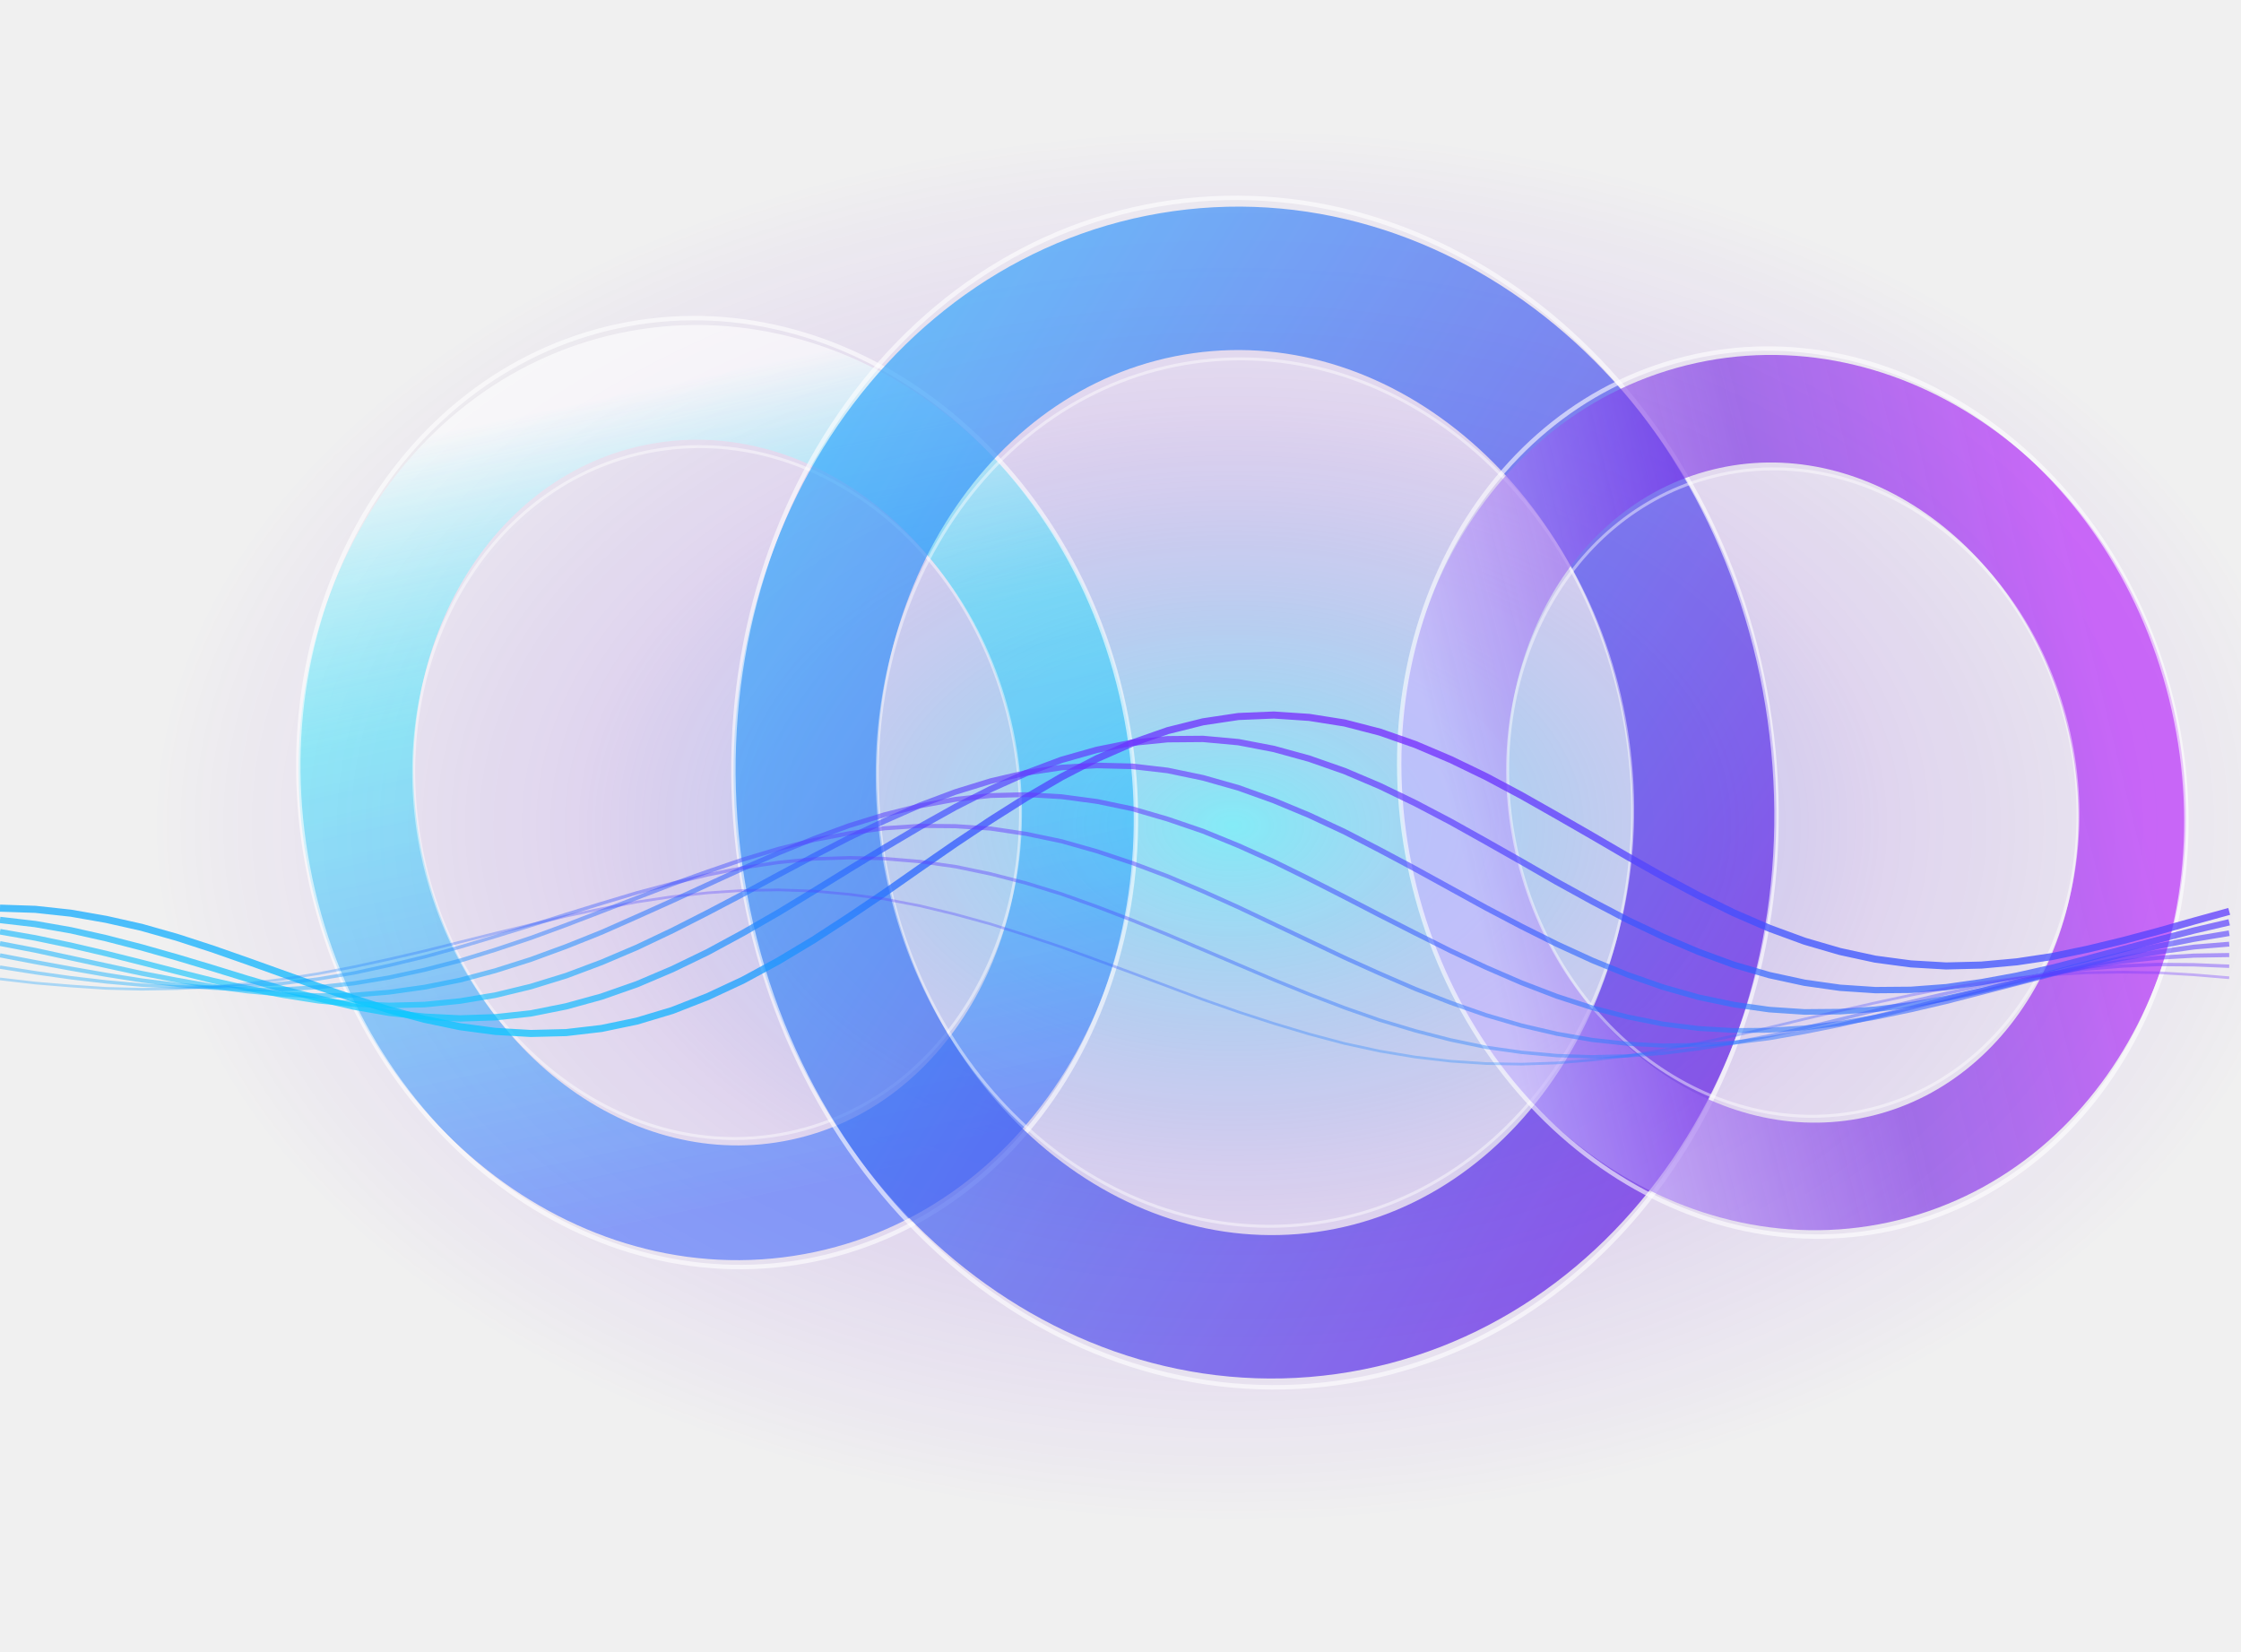
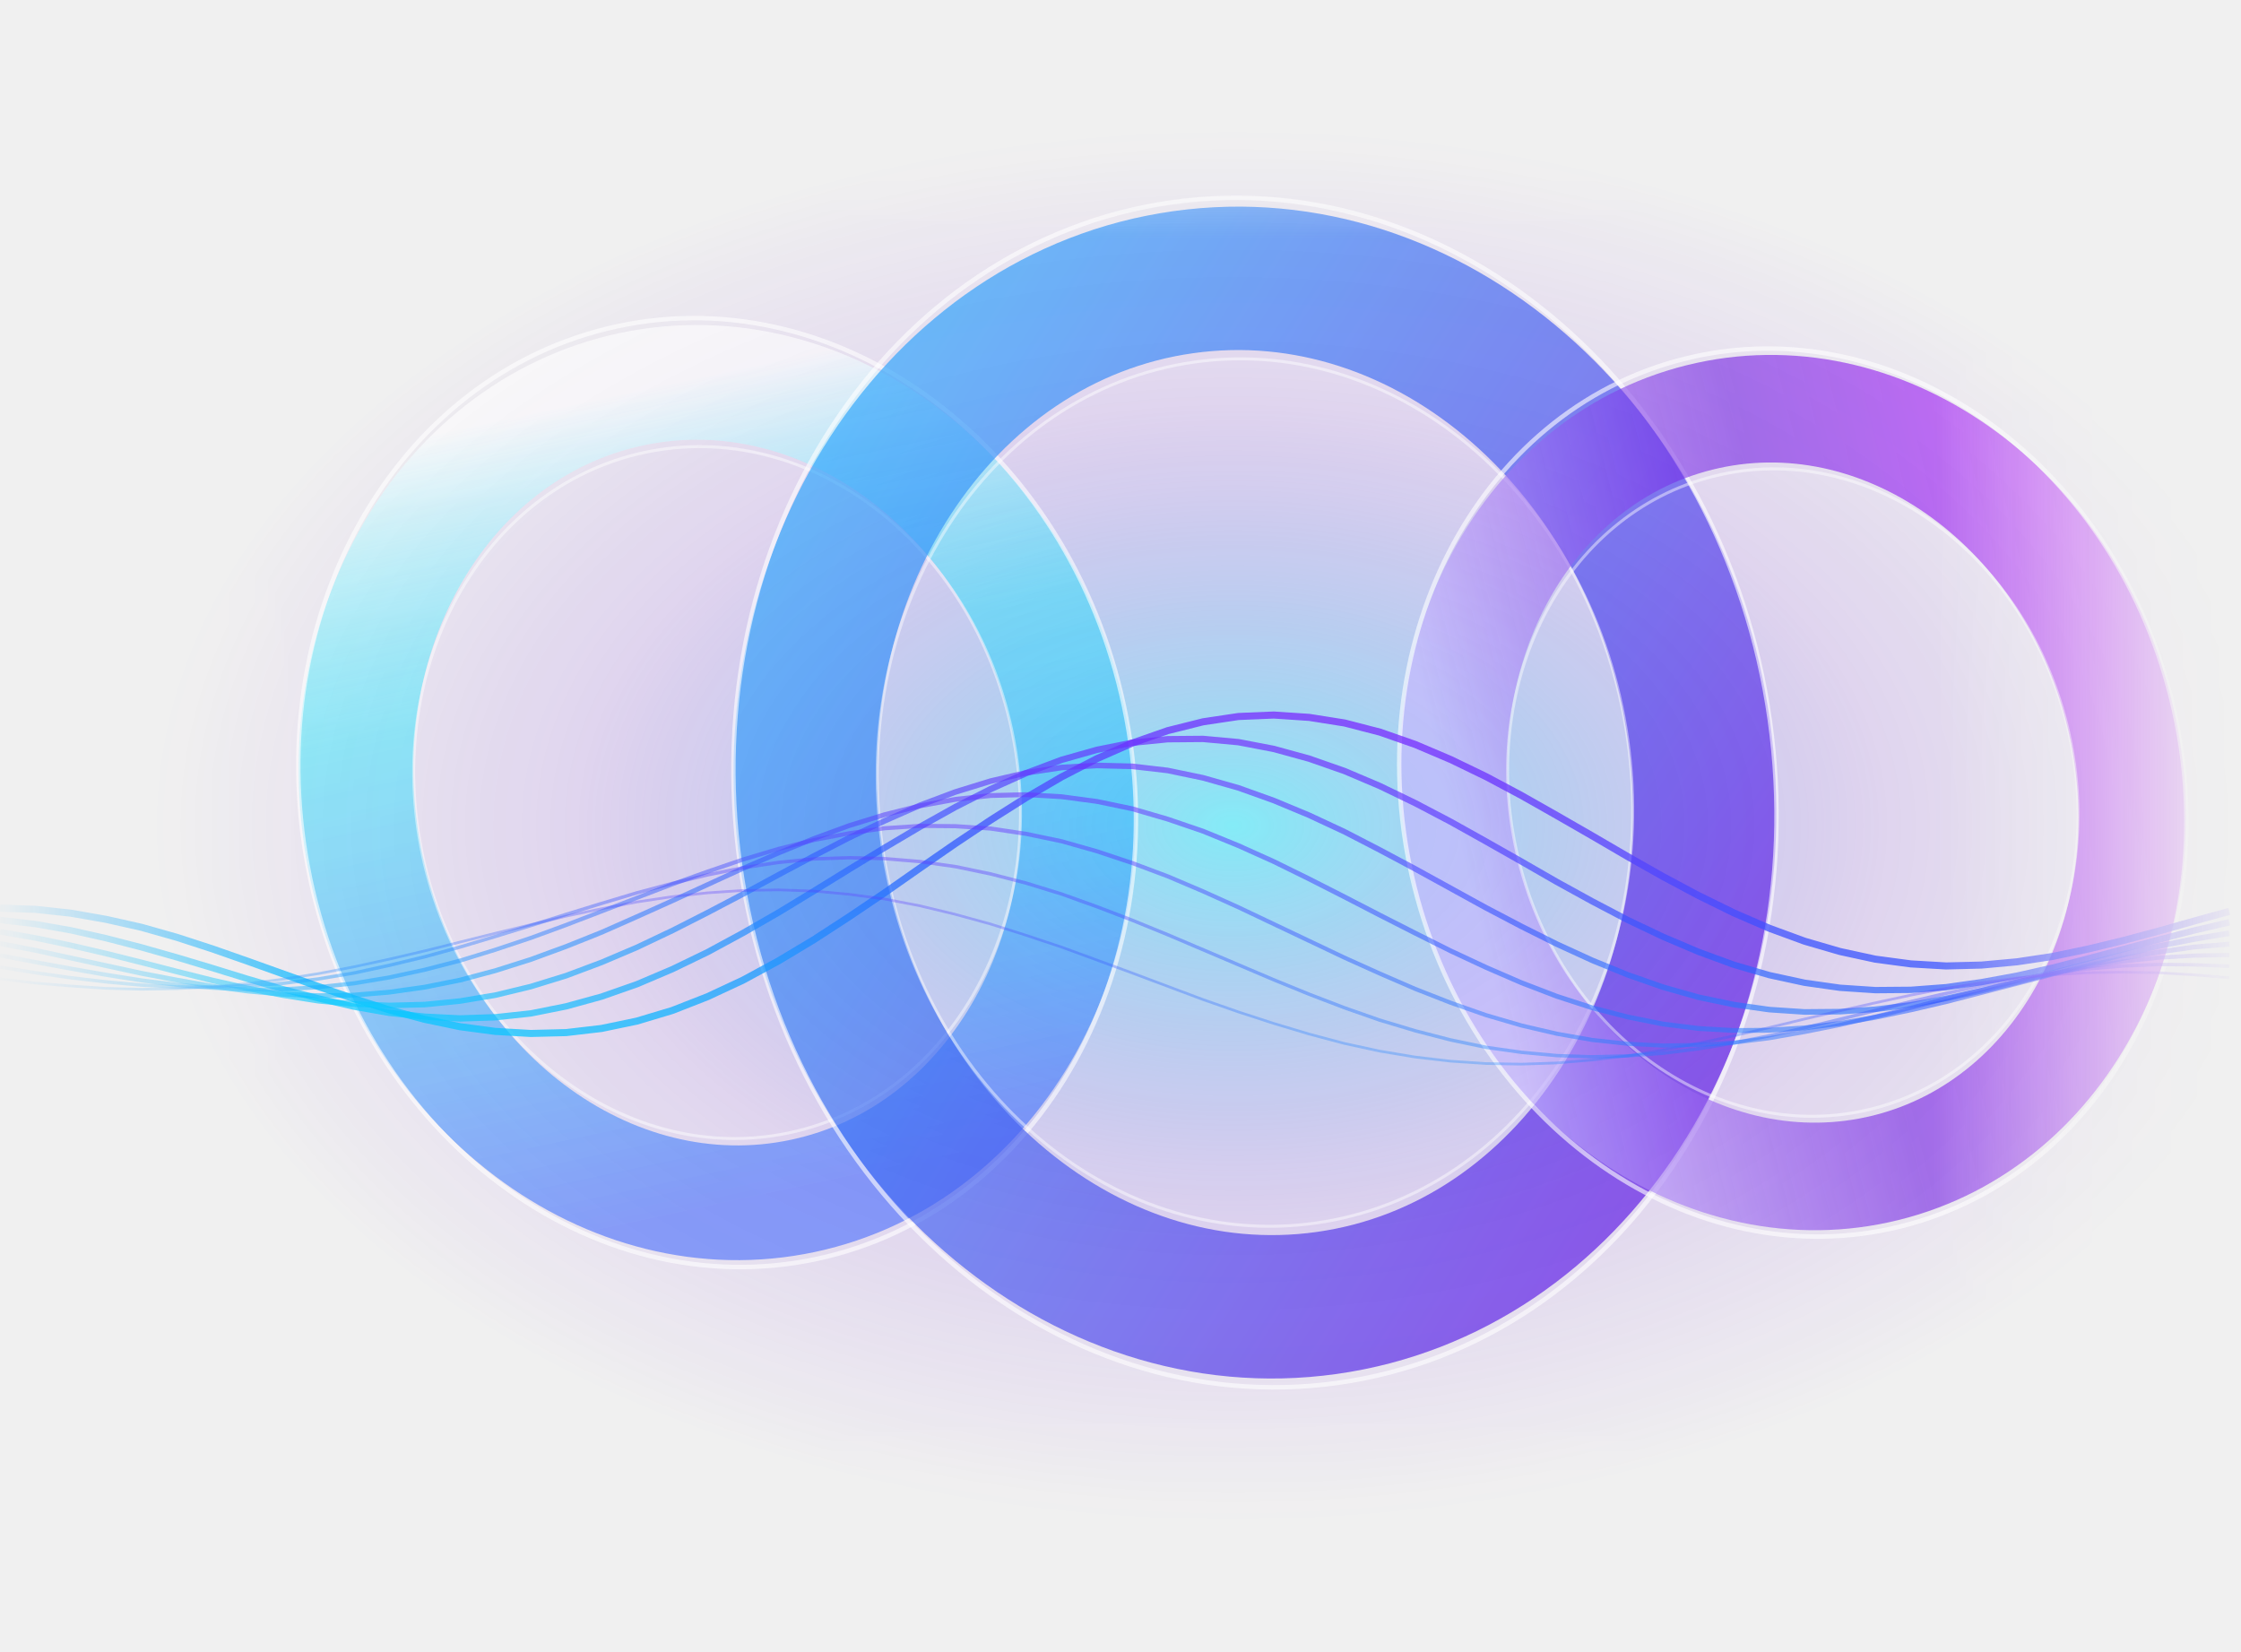
<svg xmlns="http://www.w3.org/2000/svg" viewBox="0 0 760 560" width="760" height="560" role="img" aria-label="Glass rings joined by a flowing waveform">
  <defs>
    <linearGradient id="ag1" x1="0" y1="1" x2="1" y2="0">
      <stop offset="0" stop-color="#00E5FF" />
      <stop offset=".5" stop-color="#2F5BFF" />
      <stop offset="1" stop-color="#AD03FD" />
    </linearGradient>
    <linearGradient id="ag2" x1="0" y1="0" x2="1" y2="1">
      <stop offset="0" stop-color="#29B6FF" stop-opacity=".9" />
      <stop offset="1" stop-color="#6308E2" stop-opacity=".9" />
    </linearGradient>
    <linearGradient id="ag3" x1="0" y1="0" x2="0" y2="1">
      <stop offset="0" stop-color="#fff" stop-opacity=".85" />
      <stop offset=".35" stop-color="#00E5FF" stop-opacity=".55" />
      <stop offset="1" stop-color="#2F5BFF" stop-opacity=".75" />
    </linearGradient>
    <linearGradient id="ag4" x1="0" y1="0" x2="1" y2="0">
      <stop offset="0" stop-color="#C7B6FF" stop-opacity=".9" />
      <stop offset=".55" stop-color="#6308E2" stop-opacity=".75" />
      <stop offset="1" stop-color="#AD03FD" stop-opacity=".8" />
    </linearGradient>
    <linearGradient id="ag5" x1="0" y1="0" x2="1" y2="1">
      <stop offset="0" stop-color="#fff" stop-opacity=".9" />
      <stop offset="1" stop-color="#fff" stop-opacity="0" />
    </linearGradient>
    <radialGradient id="aglow" cx=".5" cy=".5" r=".5">
      <stop offset="0" stop-color="#00E5FF" stop-opacity=".45" />
      <stop offset=".6" stop-color="#6308E2" stop-opacity=".12" />
      <stop offset="1" stop-color="#6308E2" stop-opacity="0" />
    </radialGradient>
    <filter id="asoft" x="-20%" y="-20%" width="140%" height="140%">
      <feGaussianBlur stdDeviation="14" />
    </filter>
  </defs>
-   <ellipse cx="418" cy="280.0" rx="364.8" ry="235.2" fill="url(#aglow)" />
-   <ellipse cx="243.2" cy="268.8" rx="121.6" ry="139.84" fill="none" stroke="url(#ag3)" stroke-width="38.912" opacity="0.7" transform="rotate(-12 243.2 268.8)" />
-   <ellipse cx="243.2" cy="268.8" rx="141.056" ry="161.728" fill="none" stroke="#fff" stroke-width="1.5" opacity=".6" transform="rotate(-12 243.2 268.8)" />
-   <ellipse cx="243.2" cy="268.8" rx="102.144" ry="117.952" fill="none" stroke="#fff" stroke-width="1" opacity=".45" transform="rotate(-12 243.2 268.8)" />
-   <ellipse cx="425.6" cy="268.8" rx="152.0" ry="174.8" fill="none" stroke="url(#ag2)" stroke-width="48.64" opacity="0.75" transform="rotate(-8 425.6 268.8)" />
-   <ellipse cx="425.6" cy="268.8" rx="176.32" ry="202.16" fill="none" stroke="#fff" stroke-width="1.5" opacity=".6" transform="rotate(-8 425.6 268.8)" />
-   <ellipse cx="425.6" cy="268.8" rx="127.68" ry="147.44" fill="none" stroke="#fff" stroke-width="1" opacity=".45" transform="rotate(-8 425.6 268.8)" />
-   <ellipse cx="608.0" cy="268.8" rx="114.0" ry="131.1" fill="none" stroke="url(#ag4)" stroke-width="36.48" opacity="0.7" transform="rotate(-14 608.0 268.8)" />
-   <ellipse cx="608.0" cy="268.8" rx="132.24" ry="151.62" fill="none" stroke="#fff" stroke-width="1.5" opacity=".6" transform="rotate(-14 608.0 268.8)" />
-   <ellipse cx="608.0" cy="268.8" rx="95.76" ry="110.58" fill="none" stroke="#fff" stroke-width="1" opacity=".45" transform="rotate(-14 608.0 268.8)" />
-   <path d="M0.0,308.0 L12.0,308.4 L24.0,309.7 L36.0,311.8 L48.0,314.5 L60.0,317.9 L72.0,321.8 L84.0,326.0 L96.0,330.3 L108.0,334.6 L120.0,338.7 L132.0,342.5 L144.0,345.7 L156.0,348.2 L168.0,349.8 L180.0,350.5 L192.0,350.2 L204.0,348.8 L216.0,346.3 L228.0,342.7 L240.0,338.0 L252.0,332.4 L264.0,325.9 L276.0,318.7 L288.0,310.9 L300.0,302.8 L312.0,294.4 L324.0,286.1 L336.0,278.1 L348.0,270.5 L360.0,263.5 L372.0,257.3 L384.0,252.0 L396.0,247.8 L408.0,244.8 L420.0,243.0 L432.0,242.5 L444.0,243.3 L456.0,245.2 L468.0,248.3 L480.0,252.5 L492.0,257.6 L504.0,263.4 L516.0,269.8 L528.0,276.6 L540.0,283.5 L552.0,290.5 L564.0,297.3 L576.0,303.7 L588.0,309.6 L600.0,314.8 L612.0,319.2 L624.0,322.7 L636.0,325.3 L648.0,326.9 L660.0,327.6 L672.0,327.3 L684.0,326.2 L696.0,324.4 L708.0,321.9 L720.0,319.0 L732.0,315.8 L744.0,312.4 L756.0,309.1" fill="none" stroke="url(#ag1)" stroke-width="2.40" opacity="0.75" />
-   <path d="M0.0,312.0 L12.0,313.4 L24.0,315.5 L36.0,318.2 L48.0,321.3 L60.0,324.7 L72.0,328.3 L84.0,332.0 L96.0,335.5 L108.0,338.6 L120.0,341.4 L132.0,343.5 L144.0,344.8 L156.0,345.4 L168.0,345.0 L180.0,343.7 L192.0,341.3 L204.0,338.0 L216.0,333.8 L228.0,328.7 L240.0,322.9 L252.0,316.4 L264.0,309.5 L276.0,302.2 L288.0,294.8 L300.0,287.5 L312.0,280.4 L324.0,273.7 L336.0,267.6 L348.0,262.2 L360.0,257.7 L372.0,254.3 L384.0,251.9 L396.0,250.7 L408.0,250.6 L420.0,251.7 L432.0,254.0 L444.0,257.3 L456.0,261.5 L468.0,266.6 L480.0,272.4 L492.0,278.7 L504.0,285.4 L516.0,292.2 L528.0,299.1 L540.0,305.7 L552.0,312.0 L564.0,317.7 L576.0,322.8 L588.0,327.2 L600.0,330.7 L612.0,333.3 L624.0,335.0 L636.0,335.8 L648.0,335.7 L660.0,334.8 L672.0,333.1 L684.0,330.9 L696.0,328.2 L708.0,325.1 L720.0,321.9 L732.0,318.7 L744.0,315.6 L756.0,312.8" fill="none" stroke="url(#ag1)" stroke-width="2.15" opacity="0.68" />
-   <path d="M0.0,316.0 L12.0,318.1 L24.0,320.6 L36.0,323.4 L48.0,326.4 L60.0,329.5 L72.0,332.5 L84.0,335.2 L96.0,337.5 L108.0,339.4 L120.0,340.5 L132.0,341.0 L144.0,340.7 L156.0,339.5 L168.0,337.5 L180.0,334.6 L192.0,330.9 L204.0,326.4 L216.0,321.3 L228.0,315.6 L240.0,309.5 L252.0,303.2 L264.0,296.7 L276.0,290.3 L288.0,284.1 L300.0,278.4 L312.0,273.1 L324.0,268.6 L336.0,264.9 L348.0,262.1 L360.0,260.3 L372.0,259.6 L384.0,259.9 L396.0,261.3 L408.0,263.8 L420.0,267.2 L432.0,271.5 L444.0,276.5 L456.0,282.1 L468.0,288.3 L480.0,294.7 L492.0,301.3 L504.0,307.9 L516.0,314.2 L528.0,320.2 L540.0,325.7 L552.0,330.6 L564.0,334.8 L576.0,338.2 L588.0,340.7 L600.0,342.4 L612.0,343.2 L624.0,343.1 L636.0,342.3 L648.0,340.8 L660.0,338.6 L672.0,336.0 L684.0,333.1 L696.0,330.0 L708.0,326.8 L720.0,323.7 L732.0,320.9 L744.0,318.5 L756.0,316.5" fill="none" stroke="url(#ag1)" stroke-width="1.90" opacity="0.61" />
-   <path d="M0.0,320.0 L12.0,322.3 L24.0,324.9 L36.0,327.5 L48.0,330.1 L60.0,332.4 L72.0,334.5 L84.0,336.1 L96.0,337.2 L108.0,337.7 L120.0,337.5 L132.0,336.5 L144.0,334.8 L156.0,332.4 L168.0,329.2 L180.0,325.4 L192.0,321.0 L204.0,316.2 L216.0,310.9 L228.0,305.5 L240.0,300.0 L252.0,294.5 L264.0,289.3 L276.0,284.4 L288.0,280.0 L300.0,276.3 L312.0,273.3 L324.0,271.1 L336.0,269.8 L348.0,269.5 L360.0,270.2 L372.0,271.8 L384.0,274.3 L396.0,277.8 L408.0,281.9 L420.0,286.8 L432.0,292.2 L444.0,298.1 L456.0,304.2 L468.0,310.4 L480.0,316.5 L492.0,322.5 L504.0,328.1 L516.0,333.3 L528.0,337.9 L540.0,341.8 L552.0,344.9 L564.0,347.3 L576.0,348.8 L588.0,349.5 L600.0,349.4 L612.0,348.6 L624.0,347.1 L636.0,345.0 L648.0,342.5 L660.0,339.7 L672.0,336.6 L684.0,333.5 L696.0,330.4 L708.0,327.5 L720.0,325.0 L732.0,322.9 L744.0,321.2 L756.0,320.2" fill="none" stroke="url(#ag1)" stroke-width="1.65" opacity="0.54" />
-   <path d="M0.0,324.0 L12.0,326.3 L24.0,328.5 L36.0,330.6 L48.0,332.5 L60.0,334.0 L72.0,335.0 L84.0,335.6 L96.0,335.5 L108.0,334.8 L120.0,333.5 L132.0,331.5 L144.0,328.9 L156.0,325.8 L168.0,322.1 L180.0,318.1 L192.0,313.7 L204.0,309.1 L216.0,304.5 L228.0,299.9 L240.0,295.6 L252.0,291.5 L264.0,287.9 L276.0,284.9 L288.0,282.6 L300.0,280.9 L312.0,280.1 L324.0,280.2 L336.0,281.0 L348.0,282.8 L360.0,285.3 L372.0,288.7 L384.0,292.7 L396.0,297.2 L408.0,302.3 L420.0,307.7 L432.0,313.4 L444.0,319.1 L456.0,324.8 L468.0,330.2 L480.0,335.4 L492.0,340.1 L504.0,344.3 L516.0,347.8 L528.0,350.6 L540.0,352.7 L552.0,354.0 L564.0,354.6 L576.0,354.4 L588.0,353.6 L600.0,352.1 L612.0,350.0 L624.0,347.6 L636.0,344.8 L648.0,341.8 L660.0,338.7 L672.0,335.7 L684.0,332.8 L696.0,330.2 L708.0,327.9 L720.0,326.1 L732.0,324.8 L744.0,324.1 L756.0,323.9" fill="none" stroke="url(#ag1)" stroke-width="1.40" opacity="0.47" />
-   <path d="M0.0,328.0 L12.0,329.9 L24.0,331.6 L36.0,333.0 L48.0,334.1 L60.0,334.7 L72.0,334.8 L84.0,334.4 L96.0,333.5 L108.0,332.0 L120.0,330.0 L132.0,327.4 L144.0,324.5 L156.0,321.2 L168.0,317.6 L180.0,313.9 L192.0,310.1 L204.0,306.4 L216.0,302.8 L228.0,299.6 L240.0,296.7 L252.0,294.3 L264.0,292.5 L276.0,291.3 L288.0,290.9 L300.0,291.2 L312.0,292.2 L324.0,293.9 L336.0,296.4 L348.0,299.5 L360.0,303.2 L372.0,307.5 L384.0,312.1 L396.0,317.0 L408.0,322.1 L420.0,327.2 L432.0,332.3 L444.0,337.2 L456.0,341.8 L468.0,346.0 L480.0,349.6 L492.0,352.7 L504.0,355.2 L516.0,356.9 L528.0,358.0 L540.0,358.4 L552.0,358.1 L564.0,357.2 L576.0,355.7 L588.0,353.7 L600.0,351.3 L612.0,348.6 L624.0,345.7 L636.0,342.7 L648.0,339.7 L660.0,336.9 L672.0,334.3 L684.0,332.0 L696.0,330.0 L708.0,328.6 L720.0,327.6 L732.0,327.1 L744.0,327.2 L756.0,327.7" fill="none" stroke="url(#ag1)" stroke-width="1.15" opacity="0.40" />
-   <path d="M0.0,332.0 L12.0,333.4 L24.0,334.4 L36.0,335.2 L48.0,335.5 L60.0,335.3 L72.0,334.7 L84.0,333.6 L96.0,332.1 L108.0,330.2 L120.0,327.9 L132.0,325.3 L144.0,322.5 L156.0,319.5 L168.0,316.5 L180.0,313.6 L192.0,310.7 L204.0,308.2 L216.0,305.9 L228.0,304.1 L240.0,302.8 L252.0,302.0 L264.0,301.8 L276.0,302.2 L288.0,303.3 L300.0,304.9 L312.0,307.2 L324.0,310.1 L336.0,313.4 L348.0,317.2 L360.0,321.2 L372.0,325.6 L384.0,330.0 L396.0,334.5 L408.0,339.0 L420.0,343.2 L432.0,347.1 L444.0,350.7 L456.0,353.9 L468.0,356.5 L480.0,358.5 L492.0,359.9 L504.0,360.7 L516.0,360.9 L528.0,360.5 L540.0,359.5 L552.0,358.1 L564.0,356.1 L576.0,353.8 L588.0,351.3 L600.0,348.5 L612.0,345.6 L624.0,342.8 L636.0,340.1 L648.0,337.5 L660.0,335.2 L672.0,333.3 L684.0,331.7 L696.0,330.6 L708.0,329.9 L720.0,329.7 L732.0,329.9 L744.0,330.6 L756.0,331.6" fill="none" stroke="url(#ag1)" stroke-width="0.90" opacity="0.33" />
+   <defs>
+     <linearGradient id="afh" x1="0" y1="0" x2="1" y2="0">
+       <stop offset="0" stop-color="#000" />
+       <stop offset="0.14" stop-color="#fff" />
+       <stop offset="0.86" stop-color="#fff" />
+       <stop offset="1" stop-color="#000" />
+     </linearGradient>
+     <linearGradient id="afv" x1="0" y1="0" x2="0" y2="1">
+       <stop offset="0" stop-color="#000" />
+       <stop offset="0.14" stop-color="#fff" />
+       <stop offset="0.86" stop-color="#fff" />
+       <stop offset="1" stop-color="#000" />
+     </linearGradient>
+     <mask id="amh" maskUnits="userSpaceOnUse" x="0" y="0" width="760" height="560">
+       <rect width="760" height="560" fill="url(#afh)" />
+     </mask>
+     <mask id="amv" maskUnits="userSpaceOnUse" x="0" y="0" width="760" height="560">
+       <rect width="760" height="560" fill="url(#afv)" />
+     </mask>
+   </defs>
+   <g mask="url(#amh)">
+     <g mask="url(#amv)">
+       <ellipse cx="418" cy="280.0" rx="364.8" ry="235.2" fill="url(#aglow)" />
+       <ellipse cx="243.2" cy="268.8" rx="121.6" ry="139.84" fill="none" stroke="url(#ag3)" stroke-width="38.912" opacity="0.7" transform="rotate(-12 243.2 268.8)" />
+       <ellipse cx="243.2" cy="268.8" rx="141.056" ry="161.728" fill="none" stroke="#fff" stroke-width="1.5" opacity=".6" transform="rotate(-12 243.2 268.8)" />
+       <ellipse cx="243.2" cy="268.8" rx="102.144" ry="117.952" fill="none" stroke="#fff" stroke-width="1" opacity=".45" transform="rotate(-12 243.2 268.8)" />
+       <ellipse cx="425.6" cy="268.8" rx="152.0" ry="174.8" fill="none" stroke="url(#ag2)" stroke-width="48.64" opacity="0.75" transform="rotate(-8 425.6 268.8)" />
+       <ellipse cx="425.6" cy="268.8" rx="176.32" ry="202.16" fill="none" stroke="#fff" stroke-width="1.5" opacity=".6" transform="rotate(-8 425.6 268.8)" />
+       <ellipse cx="425.6" cy="268.8" rx="127.68" ry="147.44" fill="none" stroke="#fff" stroke-width="1" opacity=".45" transform="rotate(-8 425.6 268.8)" />
+       <ellipse cx="608.0" cy="268.8" rx="114.0" ry="131.1" fill="none" stroke="url(#ag4)" stroke-width="36.48" opacity="0.7" transform="rotate(-14 608.0 268.8)" />
+       <ellipse cx="608.0" cy="268.8" rx="132.24" ry="151.62" fill="none" stroke="#fff" stroke-width="1.5" opacity=".6" transform="rotate(-14 608.0 268.8)" />
+       <ellipse cx="608.0" cy="268.8" rx="95.76" ry="110.58" fill="none" stroke="#fff" stroke-width="1" opacity=".45" transform="rotate(-14 608.0 268.8)" />
+       <path d="M0.0,308.0 L12.0,308.4 L24.0,309.7 L36.0,311.8 L48.0,314.5 L60.0,317.9 L72.0,321.8 L84.0,326.0 L96.0,330.3 L108.0,334.6 L120.0,338.7 L132.0,342.5 L144.0,345.7 L156.0,348.2 L168.0,349.8 L180.0,350.5 L192.0,350.2 L204.0,348.8 L216.0,346.3 L228.0,342.7 L240.0,338.0 L252.0,332.4 L264.0,325.9 L276.0,318.7 L288.0,310.9 L300.0,302.8 L312.0,294.4 L324.0,286.1 L336.0,278.1 L348.0,270.5 L360.0,263.5 L372.0,257.3 L384.0,252.0 L396.0,247.8 L408.0,244.8 L420.0,243.0 L432.0,242.5 L444.0,243.3 L456.0,245.2 L468.0,248.3 L480.0,252.5 L492.0,257.6 L504.0,263.4 L516.0,269.8 L528.0,276.6 L540.0,283.5 L552.0,290.5 L564.0,297.3 L576.0,303.7 L588.0,309.6 L600.0,314.8 L612.0,319.2 L624.0,322.7 L636.0,325.3 L648.0,326.9 L660.0,327.6 L672.0,327.3 L684.0,326.2 L696.0,324.4 L708.0,321.9 L720.0,319.0 L732.0,315.8 L744.0,312.4 L756.0,309.1" fill="none" stroke="url(#ag1)" stroke-width="2.40" opacity="0.75" />
+       <path d="M0.0,312.0 L12.0,313.4 L24.0,315.5 L36.0,318.2 L48.0,321.3 L60.0,324.7 L72.0,328.3 L84.0,332.0 L96.0,335.5 L108.0,338.6 L120.0,341.4 L132.0,343.5 L144.0,344.8 L156.0,345.4 L168.0,345.0 L180.0,343.7 L192.0,341.3 L204.0,338.0 L216.0,333.8 L228.0,328.7 L240.0,322.9 L252.0,316.4 L264.0,309.5 L276.0,302.2 L288.0,294.8 L300.0,287.5 L312.0,280.4 L324.0,273.7 L336.0,267.6 L348.0,262.2 L360.0,257.7 L372.0,254.3 L384.0,251.9 L396.0,250.7 L408.0,250.6 L420.0,251.7 L432.0,254.0 L444.0,257.3 L456.0,261.5 L468.0,266.6 L480.0,272.4 L492.0,278.7 L504.0,285.4 L516.0,292.2 L528.0,299.1 L540.0,305.7 L552.0,312.0 L564.0,317.7 L576.0,322.8 L588.0,327.2 L600.0,330.7 L612.0,333.3 L624.0,335.0 L636.0,335.8 L648.0,335.7 L660.0,334.8 L672.0,333.1 L684.0,330.9 L696.0,328.2 L708.0,325.1 L720.0,321.9 L732.0,318.7 L744.0,315.6 L756.0,312.8" fill="none" stroke="url(#ag1)" stroke-width="2.15" opacity="0.68" />
+       <path d="M0.0,316.0 L12.0,318.1 L24.0,320.6 L36.0,323.4 L48.0,326.4 L60.0,329.5 L72.0,332.5 L84.0,335.2 L96.0,337.5 L108.0,339.4 L120.0,340.5 L132.0,341.0 L144.0,340.7 L156.0,339.5 L168.0,337.5 L180.0,334.6 L192.0,330.9 L204.0,326.4 L216.0,321.3 L228.0,315.6 L240.0,309.5 L252.0,303.2 L264.0,296.7 L276.0,290.3 L288.0,284.1 L300.0,278.4 L312.0,273.1 L324.0,268.6 L336.0,264.9 L348.0,262.1 L360.0,260.3 L372.0,259.6 L384.0,259.9 L396.0,261.3 L408.0,263.8 L420.0,267.2 L432.0,271.5 L444.0,276.5 L456.0,282.1 L468.0,288.3 L480.0,294.7 L492.0,301.3 L504.0,307.9 L516.0,314.2 L528.0,320.2 L540.0,325.7 L552.0,330.6 L564.0,334.8 L576.0,338.2 L588.0,340.7 L600.0,342.4 L612.0,343.2 L624.0,343.1 L636.0,342.3 L648.0,340.8 L660.0,338.6 L672.0,336.0 L684.0,333.1 L696.0,330.0 L708.0,326.8 L720.0,323.7 L732.0,320.9 L744.0,318.5 L756.0,316.5" fill="none" stroke="url(#ag1)" stroke-width="1.90" opacity="0.61" />
+       <path d="M0.0,320.0 L12.0,322.3 L24.0,324.9 L36.0,327.5 L48.0,330.1 L60.0,332.4 L72.0,334.5 L84.0,336.1 L96.0,337.2 L108.0,337.7 L120.0,337.5 L132.0,336.5 L144.0,334.8 L156.0,332.4 L168.0,329.2 L180.0,325.4 L192.0,321.0 L204.0,316.2 L216.0,310.9 L228.0,305.5 L240.0,300.0 L252.0,294.5 L264.0,289.3 L276.0,284.4 L288.0,280.0 L300.0,276.3 L312.0,273.3 L324.0,271.1 L336.0,269.8 L348.0,269.5 L360.0,270.2 L372.0,271.8 L384.0,274.3 L396.0,277.8 L408.0,281.9 L420.0,286.8 L432.0,292.2 L444.0,298.1 L456.0,304.2 L468.0,310.4 L480.0,316.5 L492.0,322.5 L504.0,328.1 L516.0,333.3 L528.0,337.9 L540.0,341.8 L552.0,344.9 L564.0,347.3 L576.0,348.8 L588.0,349.5 L600.0,349.4 L612.0,348.6 L624.0,347.1 L636.0,345.0 L648.0,342.5 L660.0,339.7 L672.0,336.6 L684.0,333.5 L696.0,330.4 L708.0,327.5 L720.0,325.0 L732.0,322.9 L744.0,321.2 L756.0,320.2" fill="none" stroke="url(#ag1)" stroke-width="1.65" opacity="0.54" />
+       <path d="M0.0,324.0 L12.0,326.3 L24.0,328.5 L36.0,330.6 L48.0,332.5 L60.0,334.0 L72.0,335.0 L84.0,335.6 L96.0,335.5 L108.0,334.8 L120.0,333.5 L132.0,331.5 L144.0,328.9 L156.0,325.8 L168.0,322.1 L180.0,318.1 L192.0,313.7 L204.0,309.1 L216.0,304.5 L228.0,299.9 L240.0,295.6 L252.0,291.5 L264.0,287.9 L276.0,284.9 L288.0,282.6 L300.0,280.9 L312.0,280.1 L324.0,280.2 L336.0,281.0 L348.0,282.8 L360.0,285.3 L372.0,288.7 L384.0,292.7 L396.0,297.2 L408.0,302.3 L420.0,307.7 L432.0,313.4 L444.0,319.1 L456.0,324.8 L468.0,330.2 L480.0,335.4 L492.0,340.1 L504.0,344.3 L516.0,347.8 L528.0,350.6 L540.0,352.7 L552.0,354.0 L564.0,354.6 L576.0,354.4 L588.0,353.6 L600.0,352.1 L612.0,350.0 L624.0,347.6 L636.0,344.8 L648.0,341.8 L660.0,338.7 L672.0,335.7 L684.0,332.8 L696.0,330.2 L708.0,327.9 L720.0,326.1 L732.0,324.8 L744.0,324.1 L756.0,323.9" fill="none" stroke="url(#ag1)" stroke-width="1.40" opacity="0.47" />
+       <path d="M0.0,328.0 L12.0,329.9 L24.0,331.6 L36.0,333.0 L48.0,334.1 L60.0,334.7 L72.0,334.8 L84.0,334.4 L96.0,333.5 L108.0,332.0 L120.0,330.0 L132.0,327.4 L144.0,324.5 L156.0,321.2 L168.0,317.6 L180.0,313.9 L192.0,310.1 L204.0,306.4 L216.0,302.8 L228.0,299.6 L240.0,296.7 L252.0,294.3 L264.0,292.5 L276.0,291.3 L288.0,290.9 L300.0,291.2 L312.0,292.2 L324.0,293.9 L336.0,296.4 L348.0,299.5 L360.0,303.2 L372.0,307.5 L384.0,312.1 L396.0,317.0 L408.0,322.1 L420.0,327.2 L432.0,332.3 L444.0,337.2 L456.0,341.8 L468.0,346.0 L480.0,349.6 L492.0,352.7 L504.0,355.2 L516.0,356.9 L528.0,358.0 L540.0,358.4 L552.0,358.1 L564.0,357.2 L576.0,355.7 L588.0,353.7 L600.0,351.3 L612.0,348.6 L624.0,345.7 L636.0,342.7 L648.0,339.7 L660.0,336.9 L672.0,334.3 L684.0,332.0 L696.0,330.0 L708.0,328.6 L720.0,327.6 L732.0,327.1 L744.0,327.2 L756.0,327.7" fill="none" stroke="url(#ag1)" stroke-width="1.15" opacity="0.40" />
+       <path d="M0.0,332.0 L12.0,333.4 L24.0,334.4 L36.0,335.2 L48.0,335.5 L60.0,335.3 L72.0,334.7 L84.0,333.6 L96.0,332.1 L108.0,330.2 L120.0,327.9 L132.0,325.3 L144.0,322.5 L156.0,319.5 L168.0,316.5 L180.0,313.6 L192.0,310.7 L204.0,308.2 L216.0,305.9 L228.0,304.1 L240.0,302.8 L252.0,302.0 L264.0,301.8 L276.0,302.2 L288.0,303.3 L300.0,304.9 L312.0,307.2 L324.0,310.1 L336.0,313.4 L348.0,317.2 L360.0,321.2 L372.0,325.6 L384.0,330.0 L396.0,334.5 L408.0,339.0 L420.0,343.2 L432.0,347.1 L444.0,350.7 L456.0,353.9 L468.0,356.5 L480.0,358.5 L492.0,359.9 L504.0,360.7 L516.0,360.9 L528.0,360.5 L540.0,359.5 L552.0,358.1 L564.0,356.1 L576.0,353.8 L588.0,351.3 L600.0,348.5 L612.0,345.6 L624.0,342.8 L636.0,340.1 L648.0,337.5 L660.0,335.2 L672.0,333.3 L684.0,331.7 L696.0,330.6 L708.0,329.9 L720.0,329.7 L732.0,329.9 L744.0,330.6 L756.0,331.6" fill="none" stroke="url(#ag1)" stroke-width="0.90" opacity="0.33" />
+     </g>
+   </g>
</svg>
